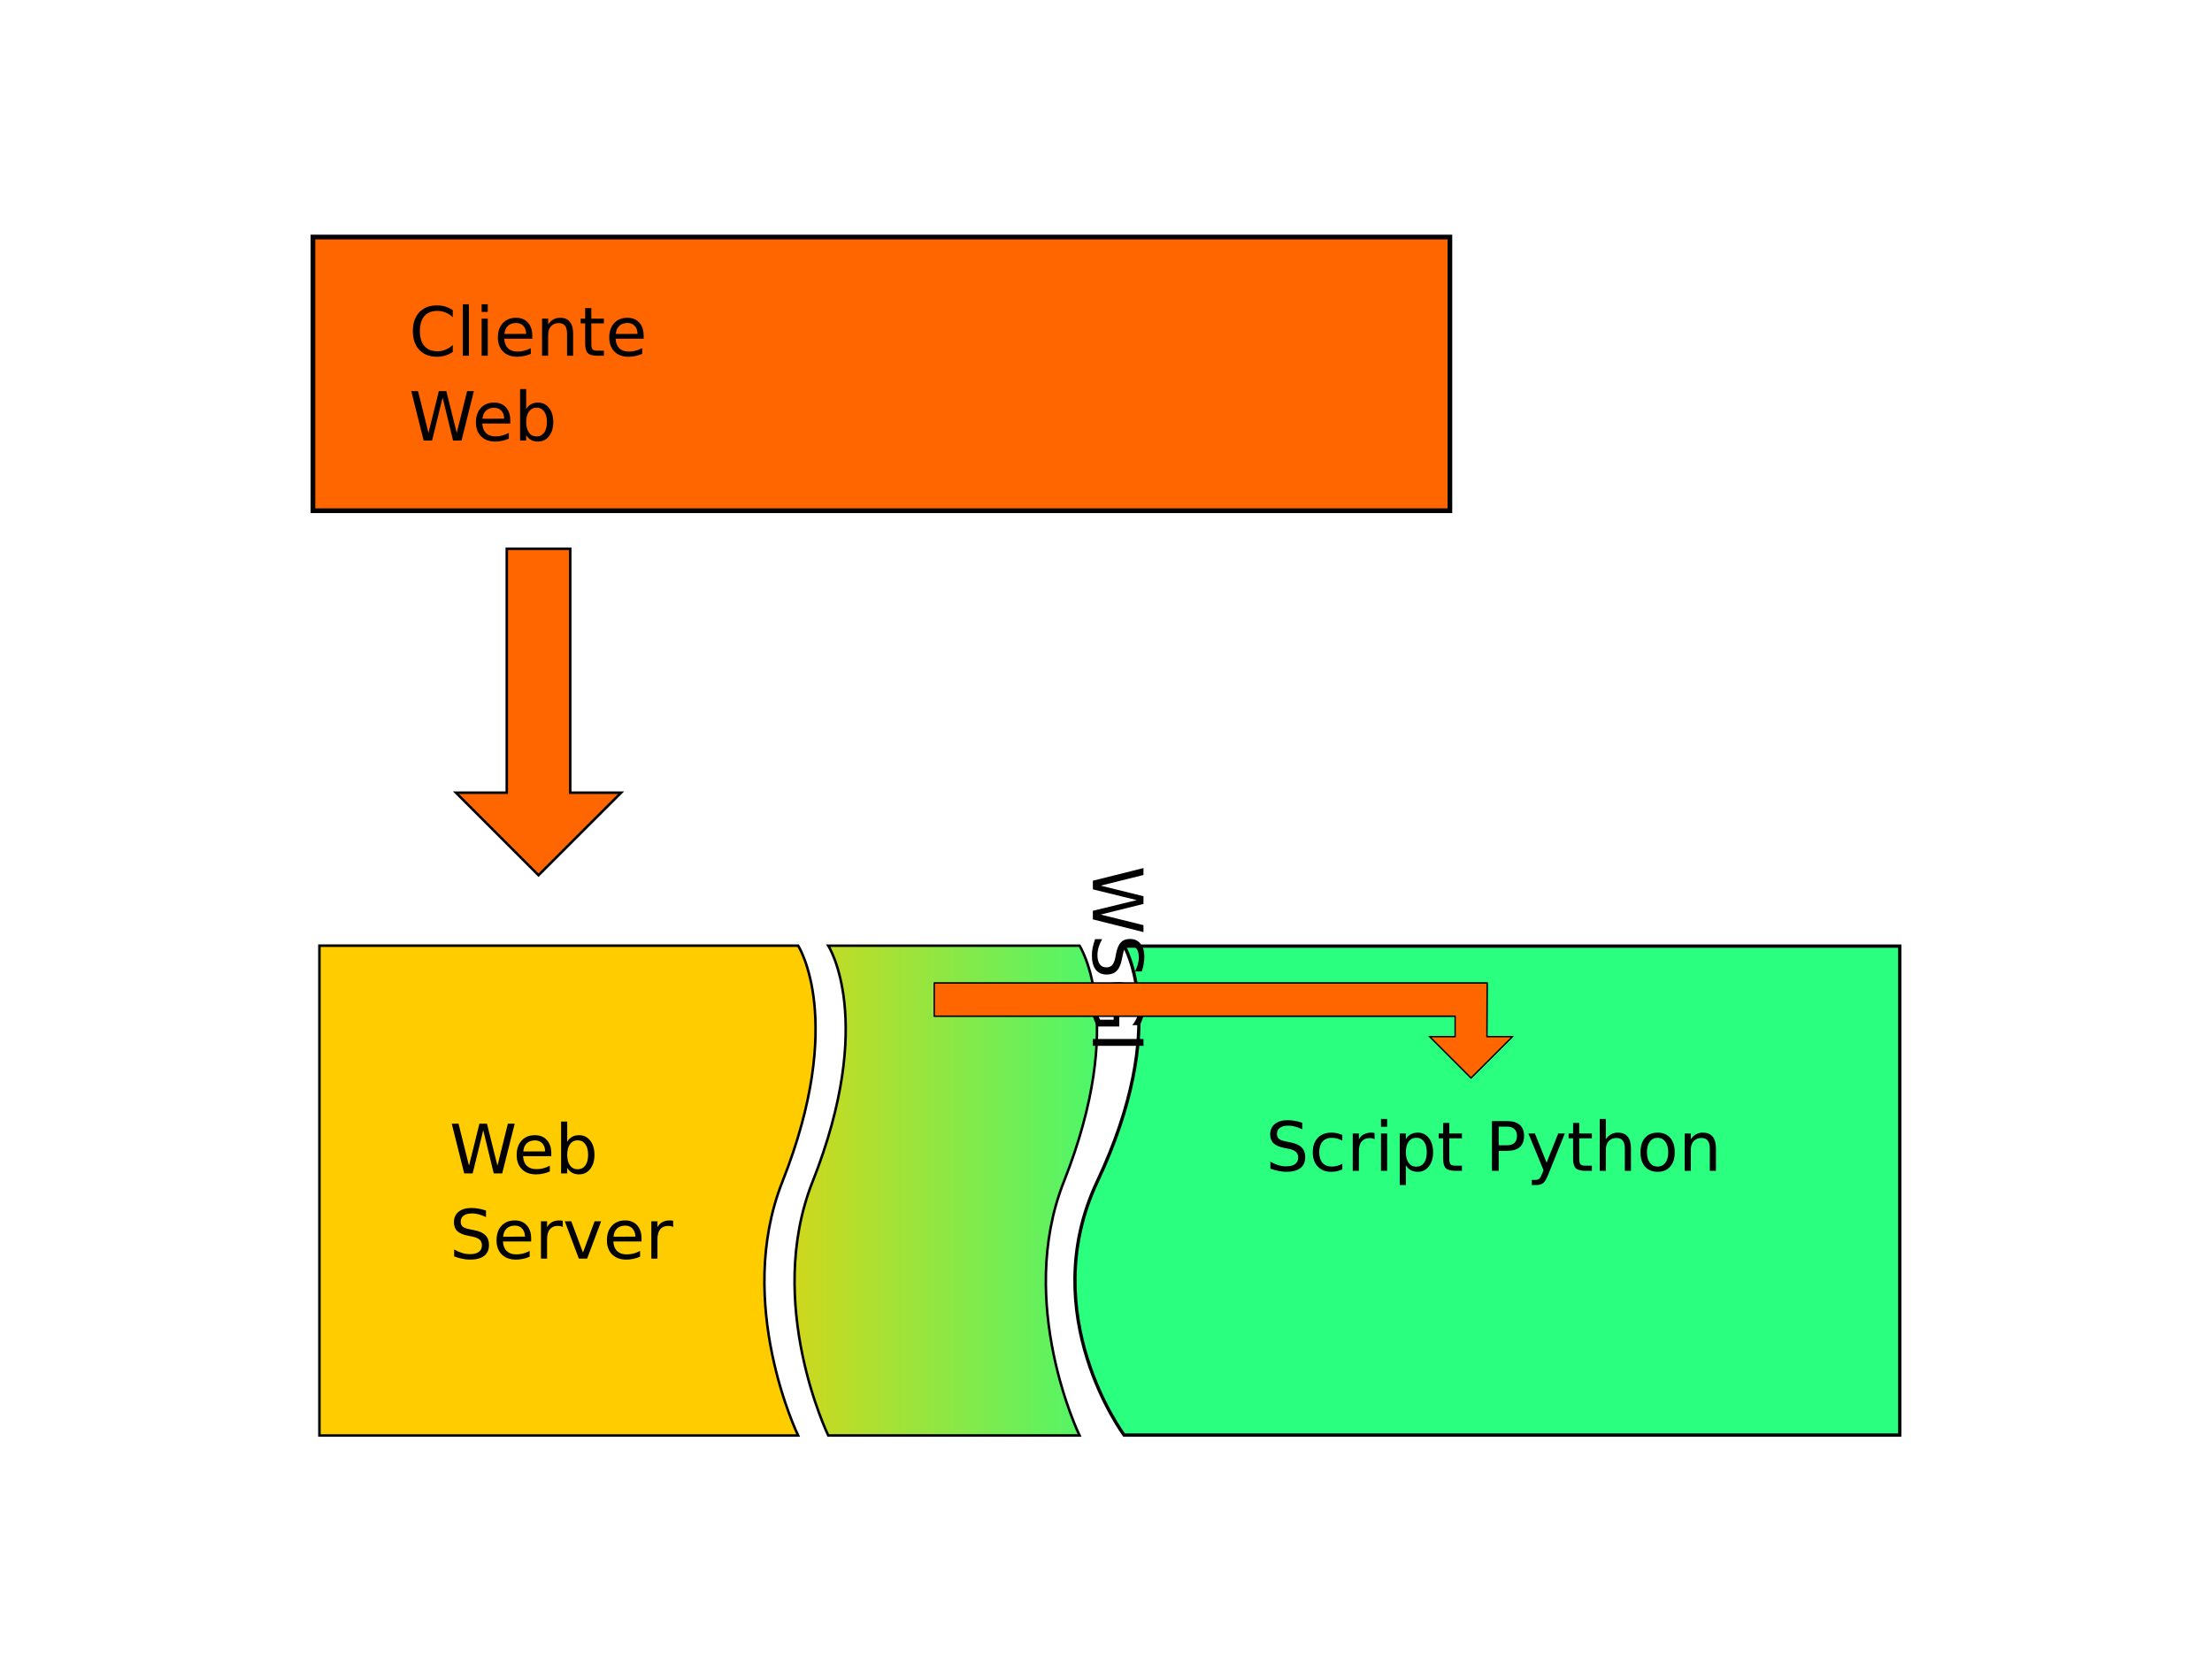
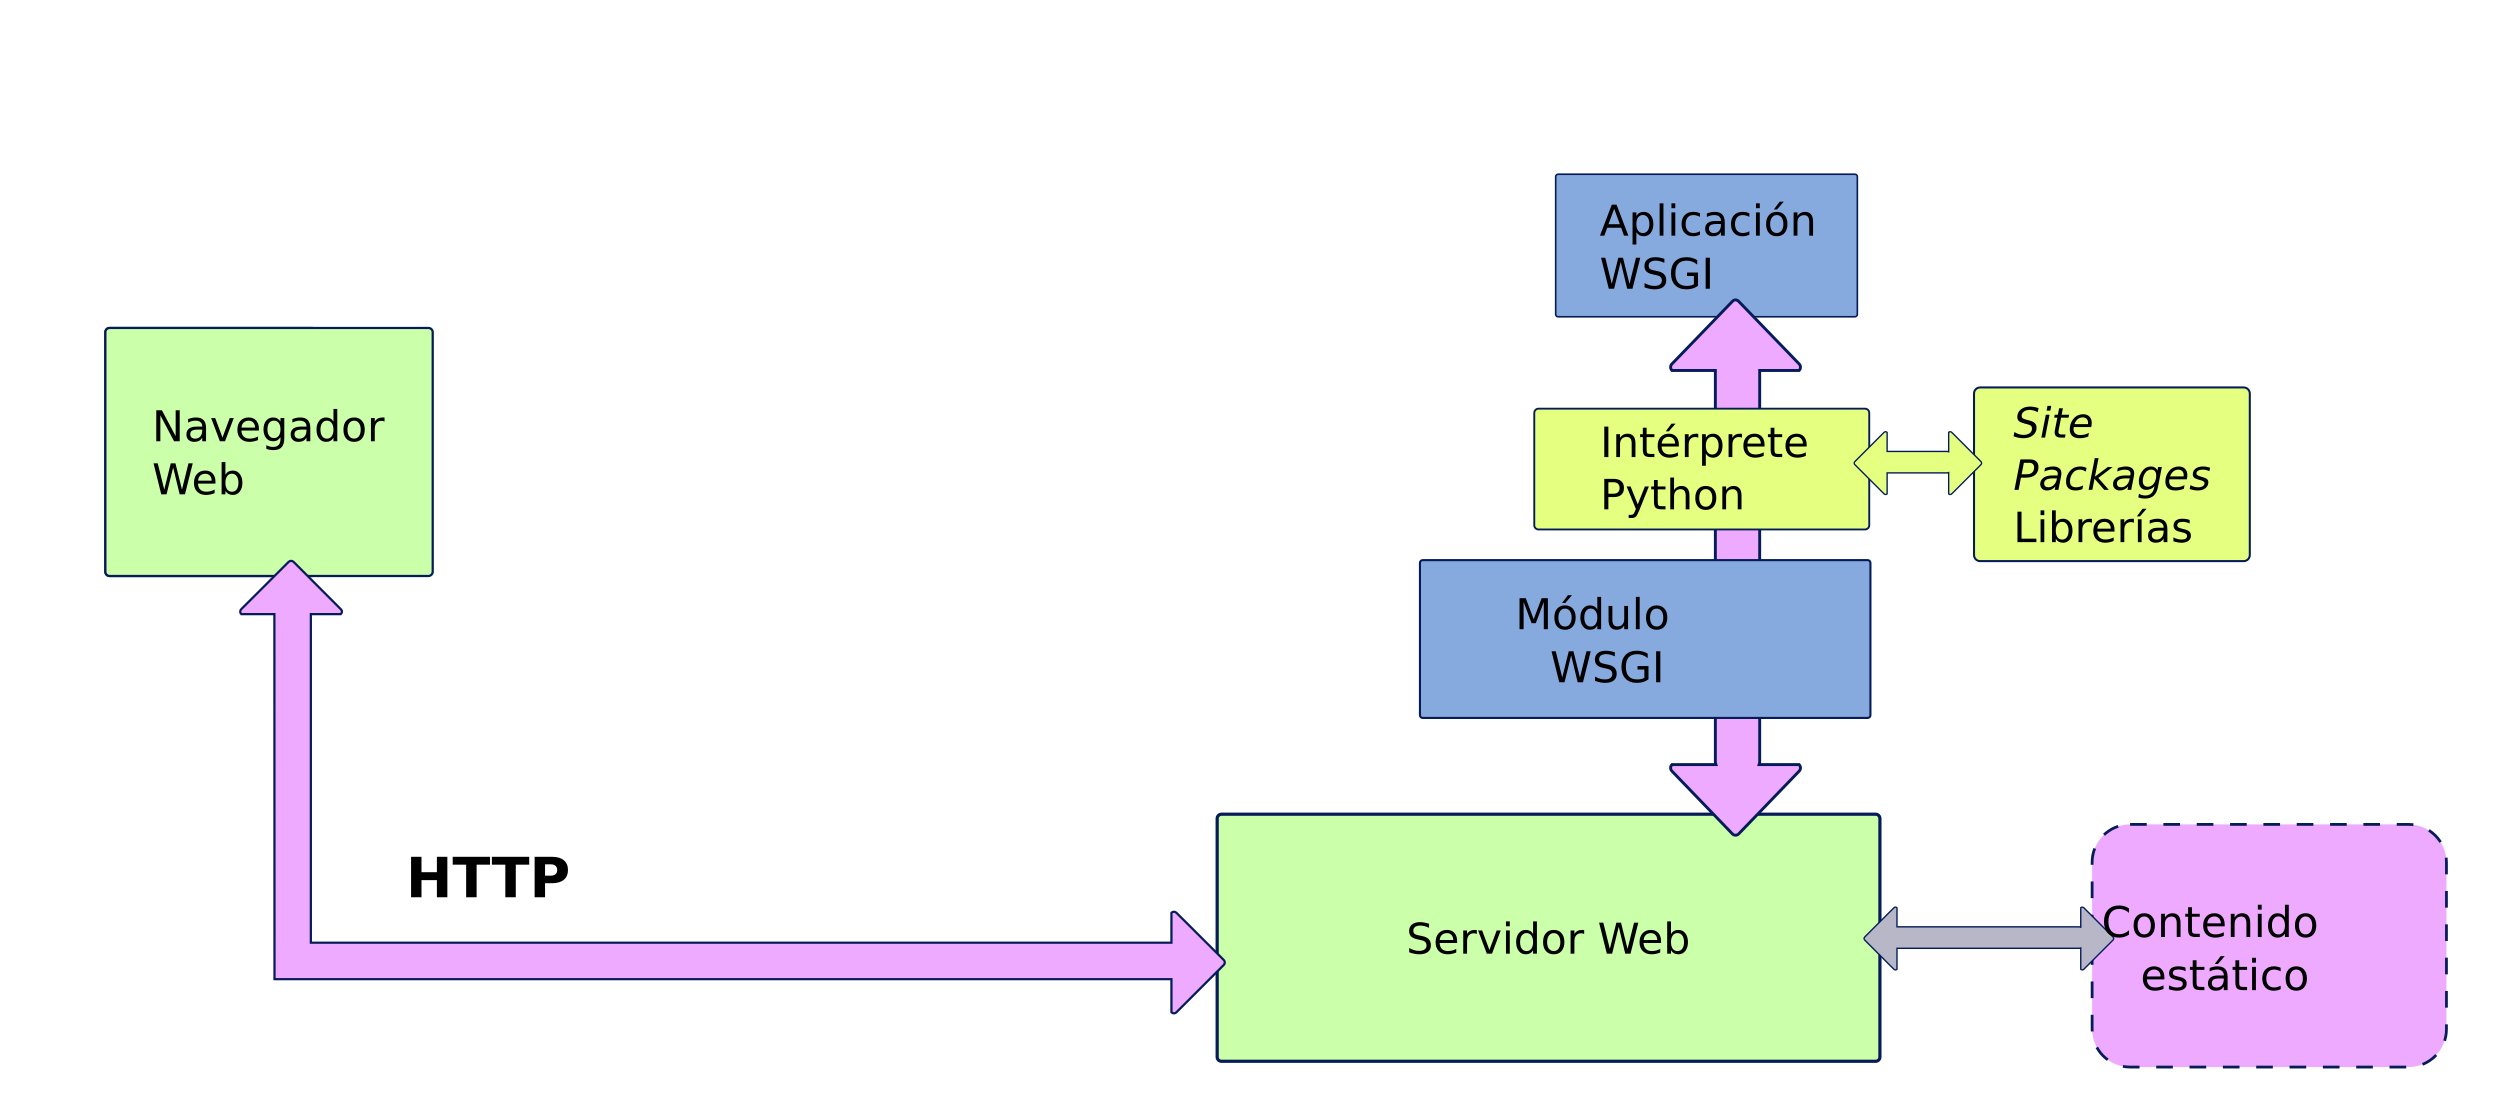
- <svg xmlns="http://www.w3.org/2000/svg" xmlns:xlink="http://www.w3.org/1999/xlink" width="633.083" height="478.452" id="svg3364" version="1.0">
-   <defs id="defs3366">
-     <linearGradient id="linearGradient3406">
-       <stop style="stop-color:#2aff80;stop-opacity:1;" offset="0" id="stop3408" />
-       <stop style="stop-color:#ffcc00;stop-opacity:1" offset="1" id="stop3410" />
-     </linearGradient>
-     <linearGradient xlink:href="#linearGradient3406" id="linearGradient3412" x1="336.599" y1="137.362" x2="139.007" y2="137.362" gradientUnits="userSpaceOnUse" gradientTransform="matrix(0.7191731,0,0,0.7191731,138.3539,280.4138)" />
-   </defs>
-   <g id="layer1" transform="translate(-42.95686,-42.24735)">
-     <path style="fill:url(#linearGradient3412);fill-opacity:1;fill-rule:evenodd;stroke:#000000;stroke-width:0.719;stroke-linecap:butt;stroke-linejoin:miter;marker:none;marker-start:none;marker-mid:none;marker-end:none;stroke-miterlimit:4;stroke-dashoffset:0;stroke-opacity:1;visibility:visible;display:inline;overflow:visible;enable-background:accumulate" d="M 280.008,312.956 C 280.008,312.956 293.83,334.24 275.514,380.514 C 261.711,415.384 280.008,453.15 280.008,453.15 L 351.926,453.15 C 351.926,453.15 333.628,415.384 347.431,380.514 C 365.748,334.24 351.926,312.956 351.926,312.956 L 280.008,312.956 z" id="path3377" />
-     <path style="fill:#ffcc00;fill-opacity:1;fill-rule:evenodd;stroke:#000000;stroke-width:0.719;stroke-linecap:butt;stroke-linejoin:miter;marker:none;marker-start:none;marker-mid:none;marker-end:none;stroke-miterlimit:4;stroke-dashoffset:0;stroke-opacity:1;visibility:visible;display:inline;overflow:visible;enable-background:accumulate" d="M 134.375,312.949 L 271.386,312.949 C 271.386,312.949 285.198,334.237 266.881,380.511 C 253.078,415.382 271.386,453.159 271.386,453.159 L 134.375,453.159 L 134.375,312.949 z" id="rect3374" />
-     <path id="path3388" d="M 364.687,313.067 C 364.687,313.067 378.219,335.407 356.979,380.518 C 339.045,418.607 364.687,453.039 364.687,453.039 L 586.676,453.039 C 586.676,453.039 586.676,313.067 586.676,313.067 L 364.687,313.067 z" style="fill:#2aff80;fill-opacity:1;fill-rule:evenodd;stroke:#000000;stroke-width:0.941;stroke-linecap:butt;stroke-linejoin:miter;marker:none;marker-start:none;marker-mid:none;marker-end:none;stroke-miterlimit:4;stroke-dashoffset:0;stroke-opacity:1;visibility:visible;display:inline;overflow:visible;enable-background:accumulate" />
-     <rect style="opacity:1;fill:#ff6600;fill-opacity:1;fill-rule:evenodd;stroke:#000000;stroke-width:1.347;stroke-linecap:butt;stroke-linejoin:miter;marker:none;marker-start:none;marker-mid:none;marker-end:none;stroke-miterlimit:4;stroke-dasharray:none;stroke-dashoffset:0;stroke-opacity:1;visibility:visible;display:inline;overflow:visible;enable-background:accumulate" id="rect3390" width="325.395" height="78.336" x="132.524" y="110.102" />
-     <text xml:space="preserve" style="font-size:19.422px;font-style:normal;font-weight:normal;fill:#000000;fill-opacity:1;stroke:none;stroke-width:1px;stroke-linecap:butt;stroke-linejoin:miter;stroke-opacity:1;font-family:Bitstream Vera Sans" x="160.024" y="144.086" id="text3392">
-       <tspan id="tspan3394" x="160.024" y="144.086">Cliente</tspan>
-       <tspan x="160.024" y="168.365" id="tspan3396">Web</tspan>
+ <svg xmlns="http://www.w3.org/2000/svg" version="1.0" width="900" height="400" id="svg2">
+   <defs id="defs4" />
+   <g id="layer1">
+     <text x="106.76" y="418.208" id="text2408" xml:space="preserve" style="font-size:14.799px;font-style:normal;font-weight:bold;text-align:center;text-anchor:middle;fill:#000000;fill-opacity:1;stroke:none;stroke-width:1px;stroke-linecap:butt;stroke-linejoin:miter;stroke-opacity:1;font-family:Bitstream Vera Sans;-inkscape-font-specification:Sans Bold">
+       <tspan x="106.76" y="418.208" id="tspan2412" style="font-weight:normal;text-align:center;text-anchor:middle">Aplicación tradicional</tspan>
+       <tspan x="106.76" y="436.706" id="tspan2414" style="font-weight:normal;text-align:center;text-anchor:middle">(standalone)</tspan>
    </text>
-     <path style="opacity:1;fill:#ff6600;fill-opacity:1;fill-rule:evenodd;stroke:#000000;stroke-width:0.719;stroke-linecap:butt;stroke-linejoin:miter;marker:none;marker-start:none;marker-mid:none;marker-end:none;stroke-miterlimit:4;stroke-dasharray:none;stroke-dashoffset:0;stroke-opacity:1;visibility:visible;display:inline;overflow:visible;enable-background:accumulate" d="M 197.079,292.775 L 173.458,269.154 L 187.999,269.154 L 187.999,199.327 L 206.158,199.327 L 206.158,269.154 L 220.722,269.154 L 197.079,292.775 z" id="rect3398" />
-     <text id="text3414" y="378.13" x="171.593" style="font-size:19.524px;font-style:normal;font-weight:normal;fill:#000000;fill-opacity:1;stroke:none;stroke-width:1px;stroke-linecap:butt;stroke-linejoin:miter;stroke-opacity:1;font-family:Bitstream Vera Sans" xml:space="preserve">
-       <tspan id="tspan3418" y="378.13" x="171.593">Web</tspan>
-       <tspan y="402.535" x="171.593" id="tspan3422">Server</tspan>
+     <text x="466.76" y="428.208" id="text2430" xml:space="preserve" style="font-size:14.799px;font-style:normal;font-weight:bold;text-align:center;text-anchor:middle;fill:#000000;fill-opacity:1;stroke:none;stroke-width:1px;stroke-linecap:butt;stroke-linejoin:miter;stroke-opacity:1;font-family:Bitstream Vera Sans;-inkscape-font-specification:Sans Bold">
+       <tspan x="466.76" y="428.208" id="tspan2434" style="font-weight:normal;text-align:center;text-anchor:middle">Aplicación web</tspan>
    </text>
-     <text xml:space="preserve" style="font-size:19.859px;font-style:normal;font-variant:normal;font-weight:normal;font-stretch:normal;text-align:start;line-height:125%;writing-mode:tb-rl;text-anchor:start;fill:#000000;fill-opacity:1;stroke:none;stroke-width:1px;stroke-linecap:butt;stroke-linejoin:miter;stroke-opacity:1;font-family:Bitstream Vera Sans;-inkscape-font-specification:Bitstream Vera Sans" x="311.987" y="340.702" id="text3424">
-       <tspan id="tspan3426" x="362.613" y="290.076">WSGI</tspan>
+     <rect width="127.556" height="87.348" ry="3.078" x="264.634" y="620.523" id="rect2436" style="opacity:1;fill:#eeaaff;fill-opacity:1;fill-rule:evenodd;stroke:#061c58;stroke-width:1;stroke-linecap:butt;stroke-linejoin:miter;marker:none;marker-start:none;marker-mid:none;marker-end:none;stroke-miterlimit:4;stroke-dasharray:none;stroke-dashoffset:0;stroke-opacity:1;visibility:visible;display:inline;overflow:visible;enable-background:accumulate" />
+     <text x="326.743" y="661.078" id="text2438" xml:space="preserve" style="font-size:15.289px;font-style:normal;font-weight:bold;text-align:center;text-anchor:middle;fill:#000000;fill-opacity:1;stroke:none;stroke-width:1px;stroke-linecap:butt;stroke-linejoin:miter;stroke-opacity:1;font-family:Bitstream Vera Sans;-inkscape-font-specification:Sans Bold">
+       <tspan x="326.743" y="661.078" id="tspan2440" style="font-weight:normal;text-align:center;text-anchor:middle">Web</tspan>
+       <tspan x="326.743" y="680.19" id="tspan2442" style="font-weight:normal;text-align:center;text-anchor:middle">Browser</tspan>
    </text>
-     <text xml:space="preserve" style="font-size:19.524px;font-style:normal;font-variant:normal;font-weight:normal;font-stretch:normal;text-indent:0;text-align:start;text-decoration:none;line-height:normal;letter-spacing:normal;word-spacing:normal;text-transform:none;direction:ltr;block-progression:tb;writing-mode:lr-tb;text-anchor:start;opacity:1;fill:#000000;fill-opacity:1;fill-rule:nonzero;stroke:none;stroke-width:1px;stroke-linecap:butt;stroke-linejoin:miter;marker:none;marker-start:none;marker-mid:none;marker-end:none;stroke-miterlimit:4;stroke-dasharray:none;stroke-dashoffset:0;stroke-opacity:1;visibility:visible;display:inline;overflow:visible;enable-background:accumulate;font-family:Bitstream Vera Sans;-inkscape-font-specification:Bitstream Vera Sans" x="405.207" y="377.397" id="text3448">
-       <tspan x="405.207" y="377.397" id="tspan3452">Script Python</tspan>
+     <path d="M 394.219,523.125 C 393.822,523.125 393.429,523.29 393.125,523.594 L 393.125,536.656 L 327.594,536.656 L 318.812,536.656 L 317.031,536.656 C 315.313,536.656 313.906,538.031 313.906,539.75 L 313.906,593.531 L 299.188,593.531 C 298.58,594.139 298.58,595.111 299.188,595.719 L 319.531,616.094 C 320.139,616.701 321.142,616.701 321.75,616.094 L 342.094,595.719 C 342.701,595.111 342.701,594.139 342.094,593.531 L 330.688,593.531 L 330.688,553.406 L 393.125,553.406 L 393.125,566.5 C 393.733,567.108 394.736,567.108 395.344,566.5 L 415.688,546.125 C 416.295,545.517 416.295,544.545 415.688,543.938 L 395.344,523.594 C 395.04,523.29 394.615,523.125 394.219,523.125 z" id="rect2444" style="opacity:1;fill:#eeaaff;fill-opacity:1;fill-rule:evenodd;stroke:#061c58;stroke-width:0.87;stroke-linecap:butt;stroke-linejoin:miter;marker:none;marker-start:none;marker-mid:none;marker-end:none;stroke-miterlimit:4;stroke-dasharray:none;stroke-dashoffset:0;stroke-opacity:1;visibility:visible;display:inline;overflow:visible;enable-background:accumulate" />
+     <path d="M 437.254,172.549 A 25.49,25.49 0 1 1 386.274,172.549 A 25.49,25.49 0 1 1 437.254,172.549 z" transform="translate(33.33328,371.4509)" id="path2459" style="opacity:1;fill:#eeaaff;fill-opacity:1;fill-rule:evenodd;stroke:#061c58;stroke-width:1;stroke-linecap:butt;stroke-linejoin:miter;marker:none;marker-start:none;marker-mid:none;marker-end:none;stroke-miterlimit:4;stroke-dasharray:none;stroke-dashoffset:0;stroke-opacity:1;visibility:visible;display:inline;overflow:visible;enable-background:accumulate" />
+     <rect width="63.778" height="43.674" ry="1.539" x="22.523" y="664.36" id="rect2464" style="opacity:1;fill:#b7b7c8;fill-opacity:1;fill-rule:evenodd;stroke:#061c58;stroke-width:0.5;stroke-linecap:butt;stroke-linejoin:miter;marker:none;marker-start:none;marker-mid:none;marker-end:none;stroke-miterlimit:4;stroke-dasharray:none;stroke-dashoffset:0;stroke-opacity:1;visibility:visible;display:inline;overflow:visible;enable-background:accumulate" />
+     <rect width="63.778" height="43.674" ry="1.539" x="136.523" y="664.36" id="rect2466" style="opacity:1;fill:#b7b7c8;fill-opacity:1;fill-rule:evenodd;stroke:#061c58;stroke-width:0.5;stroke-linecap:butt;stroke-linejoin:miter;marker:none;marker-start:none;marker-mid:none;marker-end:none;stroke-miterlimit:4;stroke-dasharray:none;stroke-dashoffset:0;stroke-opacity:1;visibility:visible;display:inline;overflow:visible;enable-background:accumulate" />
+     <text x="153.85" y="692.248" id="text2468" xml:space="preserve" style="font-size:20px;font-style:normal;font-weight:bold;fill:#000000;fill-opacity:1;stroke:none;stroke-width:1px;stroke-linecap:butt;stroke-linejoin:miter;stroke-opacity:1;font-family:Bitstream Vera Sans;-inkscape-font-specification:Sans Bold">
+       <tspan x="153.85" y="692.248" id="tspan2470">SO</tspan>
    </text>
-     <path style="opacity:1;fill:#ff6600;fill-opacity:1;fill-rule:evenodd;stroke:#000000;stroke-width:0.36;stroke-linecap:butt;stroke-linejoin:miter;marker:none;marker-start:none;marker-mid:none;marker-end:none;stroke-miterlimit:4;stroke-dasharray:none;stroke-dashoffset:0;stroke-opacity:1;visibility:visible;display:inline;overflow:visible;enable-background:accumulate" d="M 310.357,323.652 L 310.357,333.113 L 459.428,333.113 L 459.428,339.001 L 452.169,339.001 L 463.967,350.8 L 475.789,339.001 L 468.507,339.001 L 468.571,323.652 L 310.357,323.652 z" id="path3456" />
-     <path id="path3461" d="M 310.357,323.652 L 310.357,333.113 L 459.428,333.113 L 459.428,339.001 L 452.169,339.001 L 463.967,350.8 L 475.789,339.001 L 468.507,339.001 L 468.571,323.652 L 310.357,323.652 z" style="opacity:1;fill:#ff6600;fill-opacity:1;fill-rule:evenodd;stroke:#000000;stroke-width:0.36;stroke-linecap:butt;stroke-linejoin:miter;marker:none;marker-start:none;marker-mid:none;marker-end:none;stroke-miterlimit:4;stroke-dasharray:none;stroke-dashoffset:0;stroke-opacity:1;visibility:visible;display:inline;overflow:visible;enable-background:accumulate" />
+     <text x="31.85" y="692.248" id="text2472" xml:space="preserve" style="font-size:20px;font-style:normal;font-weight:bold;fill:#000000;fill-opacity:1;stroke:none;stroke-width:1px;stroke-linecap:butt;stroke-linejoin:miter;stroke-opacity:1;font-family:Bitstream Vera Sans;-inkscape-font-specification:Sans Bold">
+       <tspan x="31.85" y="692.248" id="tspan2474">Libs</tspan>
+     </text>
+     <text x="591.739" y="93.847" id="text2487" xml:space="preserve" style="font-size:15.289px;font-style:normal;font-weight:bold;fill:#000000;fill-opacity:1;stroke:none;stroke-width:1px;stroke-linecap:butt;stroke-linejoin:miter;stroke-opacity:1;font-family:Bitstream Vera Sans;-inkscape-font-specification:Sans Bold">
+       <tspan x="591.739" y="93.847" id="tspan2489" style="font-weight:normal">Datos</tspan>
+     </text>
+     <path d="M 70.625,574.625 C 70.428,574.625 70.244,574.693 70.094,574.844 L 59.562,585.375 C 59.261,585.676 59.261,586.167 59.562,586.469 L 67.125,586.469 L 67.125,652.094 C 67.125,652.274 67.162,652.464 67.219,652.625 L 59.562,652.625 C 59.261,652.926 59.261,653.417 59.562,653.719 L 70.094,664.25 C 70.395,664.551 70.886,664.551 71.188,664.25 L 81.719,653.719 C 82.02,653.417 82.02,652.926 81.719,652.625 L 74.75,652.625 C 74.807,652.464 74.844,652.274 74.844,652.094 L 74.844,586.469 L 81.719,586.469 C 82.02,586.167 82.02,585.676 81.719,585.375 L 71.188,574.844 C 71.037,574.693 70.822,574.625 70.625,574.625 z" id="rect2476" style="fill:#b7b7c8;fill-opacity:1;fill-rule:evenodd;stroke:#061c58;stroke-width:0.5;stroke-linecap:butt;stroke-linejoin:miter;marker:none;marker-start:none;marker-mid:none;marker-end:none;stroke-miterlimit:4;stroke-dashoffset:0;stroke-opacity:1;visibility:visible;display:inline;overflow:visible;enable-background:accumulate" />
+     <path d="M -30.43,582.665 L -19.906,572.142 C -19.605,571.84 -19.119,571.84 -18.818,572.142 L -8.295,582.665 C -7.993,582.967 -7.993,583.452 -8.295,583.753 L -30.43,583.753 C -30.731,583.452 -30.731,582.967 -30.43,582.665 z" id="path2495" style="fill:#b7b7c8;fill-opacity:1;fill-rule:evenodd;stroke:#061c58;stroke-width:0.5;stroke-linecap:butt;stroke-linejoin:miter;marker:none;marker-start:none;marker-mid:none;marker-end:none;stroke-miterlimit:4;stroke-dashoffset:0;stroke-opacity:1;visibility:visible;display:inline;overflow:visible;enable-background:accumulate" />
+     <rect width="7.726" height="69.598" ry="1.536" x="-22.875" y="581.336" id="rect2497" style="opacity:1;fill:#87aade;fill-opacity:1;fill-rule:evenodd;stroke:#061c58;stroke-width:1.405;stroke-linecap:butt;stroke-linejoin:miter;marker:none;marker-start:none;marker-mid:none;marker-end:none;stroke-miterlimit:4;stroke-dasharray:none;stroke-dashoffset:0;stroke-opacity:1;visibility:visible;display:inline;overflow:visible;enable-background:accumulate" />
+     <path d="M -30.43,651.004 L -19.906,661.527 C -19.605,661.829 -19.119,661.829 -18.818,661.527 L -8.295,651.004 C -7.993,650.702 -7.993,650.217 -8.295,649.916 L -30.43,649.916 C -30.731,650.217 -30.731,650.702 -30.43,651.004 z" id="path2499" style="fill:#b7b7c8;fill-opacity:1;fill-rule:evenodd;stroke:#061c58;stroke-width:0.5;stroke-linecap:butt;stroke-linejoin:miter;marker:none;marker-start:none;marker-mid:none;marker-end:none;stroke-miterlimit:4;stroke-dashoffset:0;stroke-opacity:1;visibility:visible;display:inline;overflow:visible;enable-background:accumulate" />
+     <path d="M 96.625,574.844 C 96.428,574.844 96.244,574.943 96.094,575.094 L 85.562,585.594 C 85.261,585.895 85.261,586.386 85.562,586.688 L 92.938,586.688 L 92.938,619.312 C 92.938,619.462 92.991,619.599 93.062,619.719 L 93.062,623.781 C 93.062,624.513 93.675,625.125 94.406,625.125 L 144.938,625.125 L 144.812,654.844 L 137.562,654.844 C 137.261,655.145 137.261,655.636 137.562,655.938 L 148.094,666.469 C 148.395,666.77 148.886,666.77 149.188,666.469 L 159.719,655.938 C 160.02,655.636 160.02,655.145 159.719,654.844 L 152.906,654.844 L 152.906,618.625 C 152.906,617.893 152.325,617.281 151.594,617.281 L 101.031,617.281 L 101.031,586.688 L 107.719,586.688 C 108.02,586.386 108.02,585.895 107.719,585.594 L 97.188,575.094 C 97.037,574.943 96.822,574.844 96.625,574.844 z" id="path2510" style="fill:#b7b7c8;fill-opacity:1;fill-rule:evenodd;stroke:#061c58;stroke-width:0.5;stroke-linecap:butt;stroke-linejoin:miter;marker:none;marker-start:none;marker-mid:none;marker-end:none;stroke-miterlimit:4;stroke-dashoffset:0;stroke-opacity:1;visibility:visible;display:inline;overflow:visible;enable-background:accumulate" />
+     <path d="M 95,673.531 C 94.803,673.531 94.619,673.631 94.469,673.781 L 83.938,684.281 C 83.636,684.583 83.636,685.074 83.938,685.375 L 94.469,695.906 C 94.77,696.208 95.261,696.208 95.562,695.906 L 95.562,688.531 L 125.719,688.531 L 125.719,695.906 C 126.02,696.208 126.511,696.208 126.812,695.906 L 137.344,685.375 C 137.645,685.074 137.645,684.583 137.344,684.281 L 126.812,673.781 C 126.511,673.48 126.02,673.48 125.719,673.781 L 125.719,680.438 L 95.562,680.438 L 95.562,673.781 C 95.412,673.631 95.197,673.531 95,673.531 z" id="path2525" style="fill:#b7b7c8;fill-opacity:1;fill-rule:evenodd;stroke:#061c58;stroke-width:0.5;stroke-linecap:butt;stroke-linejoin:miter;marker:none;marker-start:none;marker-mid:none;marker-end:none;stroke-miterlimit:4;stroke-dashoffset:0;stroke-opacity:1;visibility:visible;display:inline;overflow:visible;enable-background:accumulate" />
+     <rect width="108.595" height="51.319" ry="0.887" x="560.047" y="62.723" id="rect3320" style="opacity:1;fill:#87aade;fill-opacity:1;fill-rule:evenodd;stroke:#061c58;stroke-width:0.592;stroke-linecap:butt;stroke-linejoin:miter;marker:none;marker-start:none;marker-mid:none;marker-end:none;stroke-miterlimit:4;stroke-dasharray:none;stroke-dashoffset:0;stroke-opacity:1;visibility:visible;display:inline;overflow:visible;enable-background:accumulate" />
+     <rect width="76.006" height="89.441" ry="1.545" x="37.851" y="117.989" id="rect2479" style="fill:#ccffaa;fill-opacity:1;fill-rule:evenodd;stroke:#061c58;stroke-width:0.654;stroke-linecap:butt;stroke-linejoin:miter;marker:none;marker-start:none;marker-mid:none;marker-end:none;stroke-miterlimit:4;stroke-dasharray:none;stroke-dashoffset:0;stroke-opacity:1;visibility:visible;display:inline;overflow:visible;enable-background:accumulate" />
+     <text x="49.433" y="167.034" id="text2483" xml:space="preserve" style="font-size:15.289px;font-style:normal;font-weight:bold;fill:#000000;fill-opacity:1;stroke:none;stroke-width:1px;stroke-linecap:butt;stroke-linejoin:miter;stroke-opacity:1;font-family:Bitstream Vera Sans;-inkscape-font-specification:Sans Bold">
+       <tspan x="49.433" y="167.034" id="tspan2485" style="font-weight:normal">Código</tspan>
+     </text>
+     <rect width="117.846" height="89.281" ry="1.542" x="37.931" y="118.069" id="rect3318" style="fill:#ccffaa;fill-opacity:1;fill-rule:evenodd;stroke:#061c58;stroke-width:0.814;stroke-linecap:butt;stroke-linejoin:miter;marker:none;marker-start:none;marker-mid:none;marker-end:none;stroke-miterlimit:4;stroke-dasharray:none;stroke-dashoffset:0;stroke-opacity:1;visibility:visible;display:inline;overflow:visible;enable-background:accumulate" />
+     <text x="54.757" y="158.853" id="text3322" xml:space="preserve" style="font-size:15.289px;font-style:normal;font-weight:bold;fill:#000000;fill-opacity:1;stroke:none;stroke-width:1px;stroke-linecap:butt;stroke-linejoin:miter;stroke-opacity:1;font-family:Bitstream Vera Sans;-inkscape-font-specification:Sans Bold">
+       <tspan x="54.757" y="158.853" id="tspan3324" style="font-weight:normal">Navegador</tspan>
+       <tspan x="54.757" y="177.965" id="tspan4468" style="font-weight:normal">Web</tspan>
+     </text>
+     <text x="575.867" y="84.833" id="text3326" xml:space="preserve" style="font-size:15.289px;font-style:normal;font-weight:bold;fill:#000000;fill-opacity:1;stroke:none;stroke-width:1px;stroke-linecap:butt;stroke-linejoin:miter;stroke-opacity:1;font-family:Bitstream Vera Sans;-inkscape-font-specification:Sans Bold">
+       <tspan x="575.867" y="84.833" id="tspan3328" style="font-weight:normal">Aplicación</tspan>
+       <tspan x="575.867" y="103.945" id="tspan4452" style="font-weight:normal">WSGI</tspan>
+     </text>
+     <text x="488.743" y="535.728" id="text3346" xml:space="preserve" style="font-size:15.289px;font-style:normal;font-weight:bold;fill:#000000;fill-opacity:1;stroke:none;stroke-width:1px;stroke-linecap:butt;stroke-linejoin:miter;stroke-opacity:1;font-family:Bitstream Vera Sans;-inkscape-font-specification:Sans Bold">
+       <tspan x="488.743" y="535.728" id="tspan3348" style="font-weight:normal">Código</tspan>
+     </text>
+     <path d="M 538.625,574.844 C 538.428,574.844 538.244,574.943 538.094,575.094 L 527.562,585.594 C 527.261,585.895 527.261,586.386 527.562,586.688 L 534.938,586.688 L 534.938,619.312 C 534.938,619.462 534.991,619.599 535.062,619.719 L 535.062,623.781 C 535.062,624.513 535.675,625.125 536.406,625.125 L 586.938,625.125 L 586.812,654.844 L 579.562,654.844 C 579.261,655.145 579.261,655.636 579.562,655.938 L 590.094,666.469 C 590.395,666.77 590.886,666.77 591.188,666.469 L 601.719,655.938 C 602.02,655.636 602.02,655.145 601.719,654.844 L 594.906,654.844 L 594.906,618.625 C 594.906,617.893 594.325,617.281 593.594,617.281 L 543.031,617.281 L 543.031,586.688 L 549.719,586.688 C 550.02,586.386 550.02,585.895 549.719,585.594 L 539.188,575.094 C 539.037,574.943 538.822,574.844 538.625,574.844 z" id="path3356" style="fill:#b7b7c8;fill-opacity:1;fill-rule:evenodd;stroke:#061c58;stroke-width:0.5;stroke-linecap:butt;stroke-linejoin:miter;marker:none;marker-start:none;marker-mid:none;marker-end:none;stroke-miterlimit:4;stroke-dashoffset:0;stroke-opacity:1;visibility:visible;display:inline;overflow:visible;enable-background:accumulate" />
+     <rect width="238.588" height="88.939" ry="1.536" x="438.182" y="293.121" id="rect3360" style="opacity:1;fill:#ccffaa;fill-opacity:1;fill-rule:evenodd;stroke:#061c58;stroke-width:1.156;stroke-linecap:butt;stroke-linejoin:miter;marker:none;marker-start:none;marker-mid:none;marker-end:none;stroke-miterlimit:4;stroke-dasharray:none;stroke-dashoffset:0;stroke-opacity:1;visibility:visible;display:inline;overflow:visible;enable-background:accumulate" />
+     <text x="506.267" y="343.329" id="text3364" xml:space="preserve" style="font-size:15.289px;font-style:normal;font-weight:bold;fill:#000000;fill-opacity:1;stroke:none;stroke-width:1px;stroke-linecap:butt;stroke-linejoin:miter;stroke-opacity:1;font-family:Bitstream Vera Sans;-inkscape-font-specification:Sans Bold">
+       <tspan x="506.267" y="343.329" id="tspan3366" style="font-weight:normal">Servidor Web</tspan>
+     </text>
+     <text x="146.139" y="323.022" id="text3372" xml:space="preserve" style="font-size:20px;font-style:normal;font-weight:bold;fill:#000000;fill-opacity:1;stroke:none;stroke-width:1px;stroke-linecap:butt;stroke-linejoin:miter;stroke-opacity:1;font-family:Bitstream Vera Sans;-inkscape-font-specification:Sans Bold">
+       <tspan x="146.139" y="323.022" id="tspan3374">HTTP</tspan>
+     </text>
+     <path d="M 104.812,201.906 C 104.489,201.906 104.15,202.037 103.906,202.281 L 86.844,219.312 C 86.355,219.801 86.355,220.605 86.844,221.094 L 98.781,221.094 L 98.82,352.5 L 421.719,352.5 L 421.719,364.438 C 422.207,364.926 423.012,364.926 423.5,364.438 L 440.562,347.375 C 441.051,346.887 441.051,346.082 440.562,345.594 L 423.5,328.594 C 423.012,328.105 422.207,328.105 421.719,328.594 L 421.719,339.375 L 111.906,339.375 L 111.906,221.094 L 122.688,221.094 C 122.932,220.85 123.094,220.506 123.094,220.188 C 123.094,219.869 122.932,219.556 122.688,219.312 L 105.688,202.281 C 105.443,202.037 105.136,201.906 104.812,201.906 z" id="path4477" style="fill:#eeaaff;fill-opacity:1;fill-rule:evenodd;stroke:#061c58;stroke-width:0.81;stroke-linecap:butt;stroke-linejoin:miter;marker:none;marker-start:none;marker-mid:none;marker-end:none;stroke-miterlimit:4;stroke-dashoffset:0;stroke-opacity:1;visibility:visible;display:inline;overflow:visible;enable-background:accumulate" />
+     <rect width="127.556" height="87.348" ry="13.656" x="753.166" y="296.789" id="rect4472" style="opacity:1;fill:#eeaaff;fill-opacity:1;fill-rule:evenodd;stroke:#061c58;stroke-width:1;stroke-linecap:butt;stroke-linejoin:miter;marker:none;marker-start:none;marker-mid:none;marker-end:none;stroke-miterlimit:4;stroke-dasharray:6, 6;stroke-dashoffset:0;stroke-opacity:1;visibility:visible;display:inline;overflow:visible;enable-background:accumulate" />
+     <path d="M 624.763,107.96 C 624.357,107.96 623.977,108.173 623.665,108.496 L 601.895,131.018 C 601.272,131.664 601.272,132.717 601.895,133.364 L 617.528,133.364 L 617.528,274.189 C 617.528,274.569 617.609,274.922 617.722,275.261 L 601.895,275.261 C 601.272,275.908 601.272,276.96 601.895,277.607 L 623.665,300.195 C 624.288,300.842 625.303,300.842 625.926,300.195 L 647.696,277.607 C 648.319,276.96 648.319,275.908 647.696,275.261 L 633.29,275.261 C 633.404,274.922 633.484,274.569 633.484,274.189 L 633.484,133.364 L 647.696,133.364 C 648.319,132.717 648.319,131.664 647.696,131.018 L 625.926,108.496 C 625.614,108.173 625.17,107.96 624.763,107.96 z" id="path4480" style="fill:#eeaaff;fill-opacity:1;fill-rule:evenodd;stroke:#061c58;stroke-width:1.053;stroke-linecap:butt;stroke-linejoin:miter;marker:none;marker-start:none;marker-mid:none;marker-end:none;stroke-miterlimit:4;stroke-dashoffset:0;stroke-opacity:1;visibility:visible;display:inline;overflow:visible;enable-background:accumulate" />
+     <rect width="99.281" height="62.52" ry="2.203" x="710.647" y="139.484" id="rect3330" style="opacity:1;fill:#e5ff80;fill-opacity:1;fill-rule:evenodd;stroke:#061c58;stroke-width:0.746;stroke-linecap:butt;stroke-linejoin:miter;marker:none;marker-start:none;marker-mid:none;marker-end:none;stroke-miterlimit:4;stroke-dasharray:none;stroke-dashoffset:0;stroke-opacity:1;visibility:visible;display:inline;overflow:visible;enable-background:accumulate" />
+     <rect width="120.592" height="43.488" ry="1.533" x="552.337" y="147.123" id="rect3332" style="opacity:1;fill:#e5ff80;fill-opacity:1;fill-rule:evenodd;stroke:#061c58;stroke-width:0.686;stroke-linecap:butt;stroke-linejoin:miter;marker:none;marker-start:none;marker-mid:none;marker-end:none;stroke-miterlimit:4;stroke-dasharray:none;stroke-dashoffset:0;stroke-opacity:1;visibility:visible;display:inline;overflow:visible;enable-background:accumulate" />
+     <text x="576.057" y="164.547" id="text3334" xml:space="preserve" style="font-size:15.048px;font-style:normal;font-weight:normal;fill:#000000;fill-opacity:1;stroke:none;stroke-width:1px;stroke-linecap:butt;stroke-linejoin:miter;stroke-opacity:1;font-family:Bitstream Vera Sans;-inkscape-font-specification:Bitstream Vera Sans">
+       <tspan x="576.057" y="164.547" id="tspan3336">Intérprete</tspan>
+       <tspan x="576.057" y="183.357" id="tspan4438">Python</tspan>
+     </text>
+     <text x="569.663" y="235.518" id="text3350" xml:space="preserve" style="font-size:15.289px;font-style:normal;font-weight:bold;fill:#000000;fill-opacity:1;stroke:none;stroke-width:1px;stroke-linecap:butt;stroke-linejoin:miter;stroke-opacity:1;font-family:Bitstream Vera Sans;-inkscape-font-specification:Sans Bold">
+       <tspan x="569.663" y="235.518" id="tspan3352" style="font-weight:normal">Datos</tspan>
+     </text>
+     <path d="M 667.519,166.738 C 667.519,166.934 667.587,167.118 667.738,167.269 L 678.269,177.8 C 678.571,178.102 679.061,178.102 679.363,177.8 L 679.363,170.238 L 700.988,170.238 C 701.168,170.238 701.358,170.201 701.519,170.144 L 701.519,177.8 C 701.821,178.102 702.311,178.102 702.613,177.8 L 713.144,167.269 C 713.446,166.968 713.446,166.477 713.144,166.175 L 702.613,155.644 C 702.311,155.343 701.821,155.343 701.519,155.644 L 701.519,162.613 C 701.358,162.556 701.168,162.519 700.988,162.519 L 679.363,162.519 L 679.363,155.644 C 679.061,155.343 678.571,155.343 678.269,155.644 L 667.738,166.175 C 667.587,166.326 667.519,166.541 667.519,166.738 z" id="path3354" style="fill:#e5ff80;fill-opacity:1;fill-rule:evenodd;stroke:#061c58;stroke-width:0.5;stroke-linecap:butt;stroke-linejoin:miter;marker:none;marker-start:none;marker-mid:none;marker-end:none;stroke-miterlimit:4;stroke-dashoffset:0;stroke-opacity:1;visibility:visible;display:inline;overflow:visible;enable-background:accumulate" />
+     <rect width="162.166" height="56.807" ry="0.981" x="511.186" y="201.65" id="rect3362" style="opacity:1;fill:#87aade;fill-opacity:1;fill-rule:evenodd;stroke:#061c58;stroke-width:0.762;stroke-linecap:butt;stroke-linejoin:miter;marker:none;marker-start:none;marker-mid:none;marker-end:none;stroke-miterlimit:4;stroke-dasharray:none;stroke-dashoffset:0;stroke-opacity:1;visibility:visible;display:inline;overflow:visible;enable-background:accumulate" />
+     <text x="591.933" y="226.504" id="text3368" xml:space="preserve" style="font-size:15.289px;font-style:normal;font-weight:bold;text-align:center;text-anchor:middle;fill:#000000;fill-opacity:1;stroke:none;stroke-width:1px;stroke-linecap:butt;stroke-linejoin:miter;stroke-opacity:1;font-family:Bitstream Vera Sans;-inkscape-font-specification:Sans Bold">
+       <tspan x="591.933" y="226.504" id="tspan3370" style="font-weight:normal;text-align:center;text-anchor:middle">Módulo</tspan>
+       <tspan x="591.933" y="245.615" id="tspan4436" style="font-weight:normal;text-align:center;text-anchor:middle">WSGI</tspan>
+     </text>
+     <text x="724.797" y="157.543" id="text4440" xml:space="preserve" style="font-size:15.048px;font-style:normal;font-weight:normal;fill:#000000;fill-opacity:1;stroke:none;stroke-width:1px;stroke-linecap:butt;stroke-linejoin:miter;stroke-opacity:1;font-family:Bitstream Vera Sans;-inkscape-font-specification:Bitstream Vera Sans">
+       <tspan x="724.797" y="157.543" id="tspan4444" style="font-style:italic;-inkscape-font-specification:Bitstream Vera Sans">Site</tspan>
+       <tspan x="724.797" y="176.353" id="tspan4448" style="font-style:italic;-inkscape-font-specification:Bitstream Vera Sans">Packages</tspan>
+       <tspan x="724.797" y="195.164" id="tspan4450">Librerías</tspan>
+     </text>
+     <path d="M 671.068,337.883 C 671.068,338.08 671.136,338.264 671.287,338.414 L 681.818,348.946 C 682.12,349.247 682.61,349.247 682.912,348.946 L 682.912,341.383 L 748.537,341.383 C 748.717,341.383 748.907,341.346 749.068,341.289 L 749.068,348.946 C 749.369,349.247 749.86,349.247 750.162,348.946 L 760.693,338.414 C 760.995,338.113 760.995,337.622 760.693,337.321 L 750.162,326.789 C 749.86,326.488 749.369,326.488 749.068,326.789 L 749.068,333.758 C 748.907,333.701 748.717,333.664 748.537,333.664 L 682.912,333.664 L 682.912,326.789 C 682.61,326.488 682.12,326.488 681.818,326.789 L 671.287,337.321 C 671.136,337.471 671.068,337.686 671.068,337.883 z" id="path5257" style="fill:#b7b7c8;fill-opacity:1;fill-rule:evenodd;stroke:#061c58;stroke-width:0.5;stroke-linecap:butt;stroke-linejoin:miter;marker:none;marker-start:none;marker-mid:none;marker-end:none;stroke-miterlimit:4;stroke-dashoffset:0;stroke-opacity:1;visibility:visible;display:inline;overflow:visible;enable-background:accumulate" />
+     <text x="814.266" y="337.329" id="text5263" xml:space="preserve" style="font-size:15.289px;font-style:normal;font-weight:bold;text-align:center;text-anchor:middle;fill:#000000;fill-opacity:1;stroke:none;stroke-width:1px;stroke-linecap:butt;stroke-linejoin:miter;stroke-opacity:1;font-family:Bitstream Vera Sans;-inkscape-font-specification:Sans Bold">
+       <tspan x="814.266" y="337.329" id="tspan5265" style="font-weight:normal;text-align:center;text-anchor:middle">Contenido</tspan>
+       <tspan x="814.266" y="356.441" id="tspan5267" style="font-weight:normal;text-align:center;text-anchor:middle">estático</tspan>
+     </text>
  </g>
</svg>
